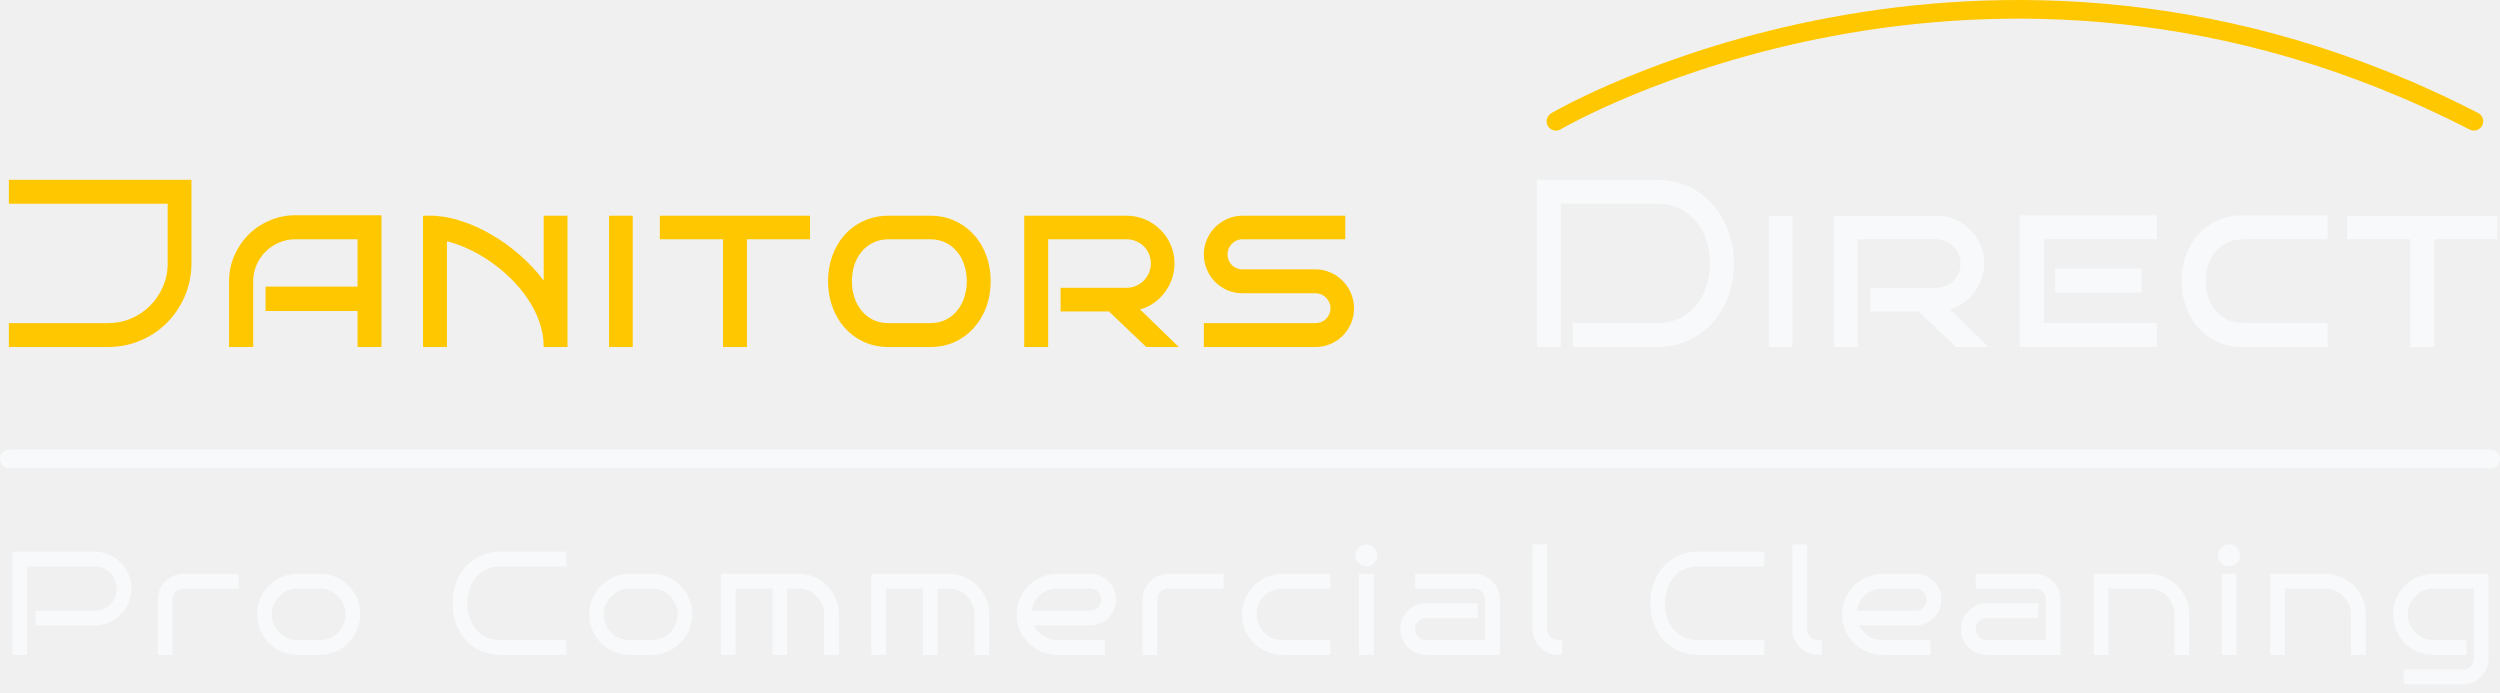
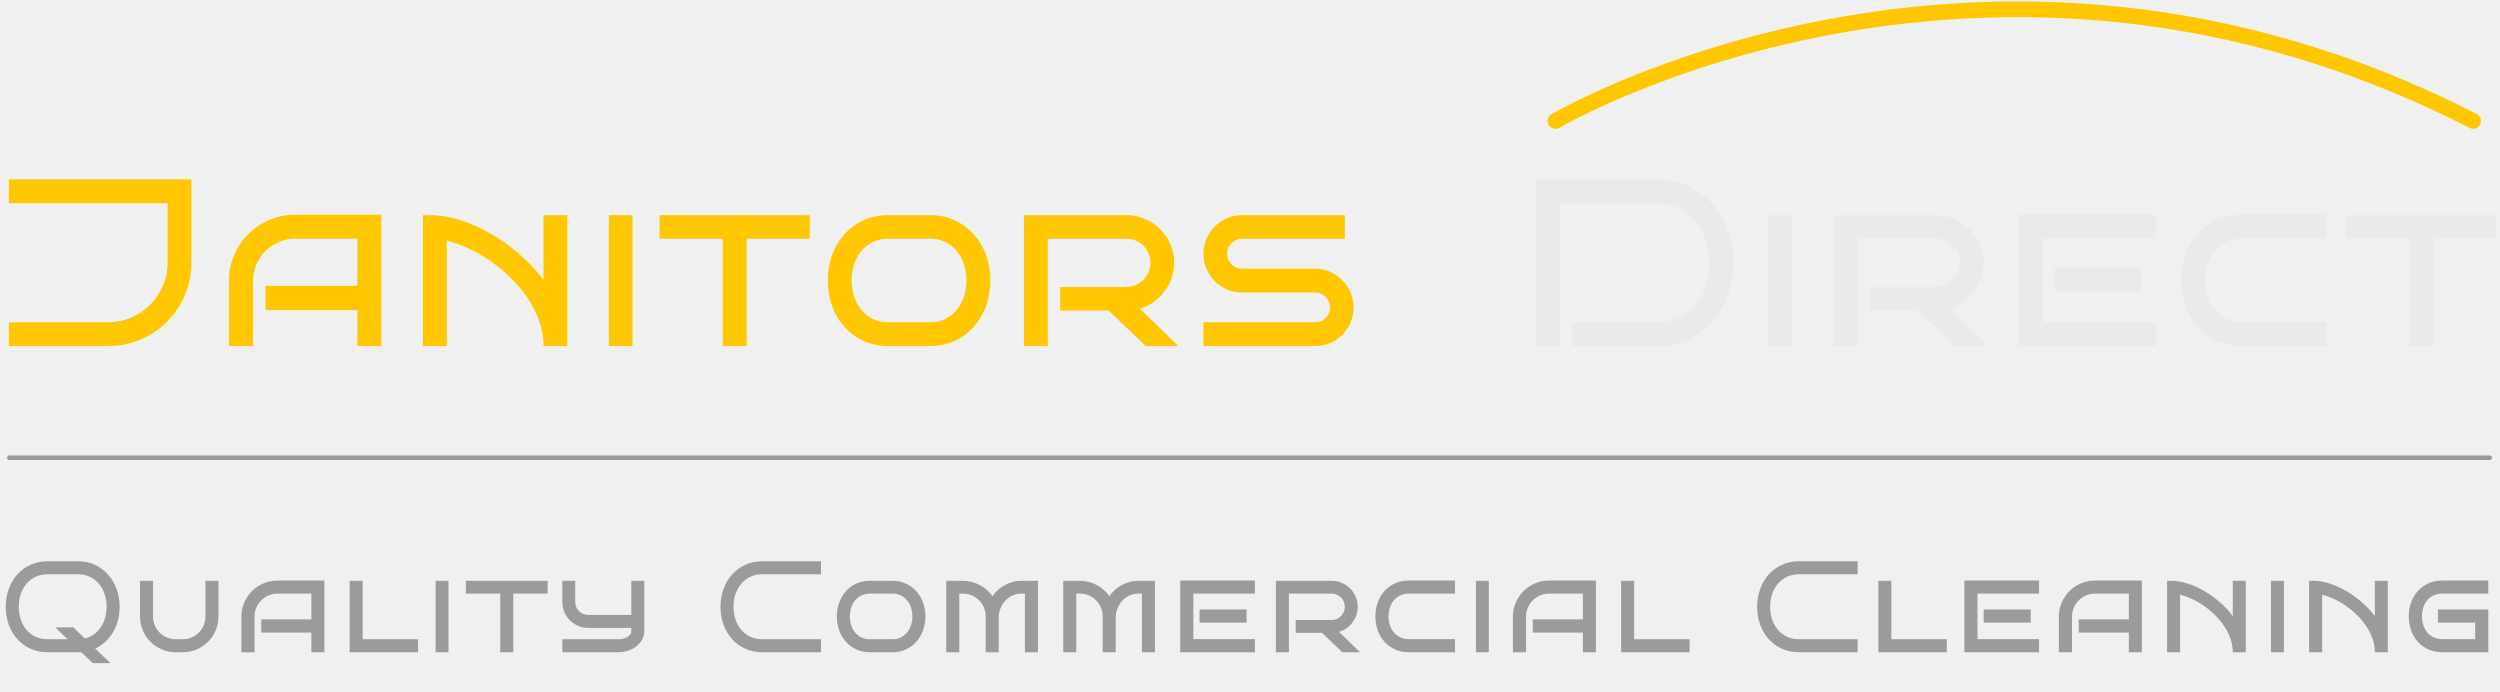
- <svg xmlns="http://www.w3.org/2000/svg" width="1340" height="371" viewBox="0 0 1340 371" fill="none">
-   <path d="M102.625 141.188C102.625 145.354 102.083 149.354 101 153.188C99.958 156.979 98.458 160.542 96.5 163.875C94.583 167.167 92.271 170.188 89.562 172.938C86.854 175.646 83.833 177.979 80.5 179.938C77.208 181.854 73.646 183.354 69.812 184.438C65.979 185.479 62 186 57.875 186H4.75V173.188H57.875C62.292 173.188 66.438 172.354 70.312 170.688C74.188 169.021 77.562 166.75 80.438 163.875C83.354 160.958 85.646 157.562 87.312 153.688C89.021 149.771 89.875 145.604 89.875 141.188V109.188H4.75V96.375H102.625V141.188ZM204.465 186H191.652V166.688H142.34V153.625H191.652V128.25H158.34C155.215 128.25 152.277 128.854 149.527 130.062C146.777 131.229 144.382 132.833 142.34 134.875C140.298 136.917 138.673 139.312 137.465 142.062C136.298 144.771 135.715 147.688 135.715 150.812V186H122.777V150.812C122.777 145.896 123.715 141.292 125.59 137C127.465 132.708 130.007 128.958 133.215 125.75C136.423 122.542 140.194 120.021 144.527 118.188C148.861 116.312 153.465 115.375 158.34 115.375H204.465V186ZM291.43 186C291.43 181.333 290.638 176.812 289.055 172.438C287.513 168.021 285.409 163.875 282.742 160C280.117 156.083 277.055 152.438 273.555 149.062C270.097 145.688 266.451 142.688 262.617 140.062C258.784 137.396 254.867 135.167 250.867 133.375C246.909 131.542 243.138 130.188 239.555 129.312V186H226.742V115.625H233.68V115.75C238.263 116 243.138 117.021 248.305 118.812C253.513 120.562 258.68 122.958 263.805 126C268.972 129 273.93 132.583 278.68 136.75C283.472 140.875 287.722 145.438 291.43 150.438V115.625H304.18V186H291.43ZM339.145 186H326.457V115.625H339.145V186ZM400.36 186H387.547V128.25H353.672V115.625H434.172V128.25H400.36V186ZM531.013 150.688C531.013 155.562 530.242 160.146 528.7 164.438C527.158 168.688 524.95 172.417 522.075 175.625C519.242 178.833 515.825 181.375 511.825 183.25C507.867 185.083 503.45 186 498.575 186H476.325C471.45 186 467.013 185.083 463.013 183.25C459.013 181.375 455.575 178.833 452.7 175.625C449.867 172.417 447.679 168.688 446.138 164.438C444.596 160.146 443.825 155.562 443.825 150.688C443.825 145.854 444.596 141.312 446.138 137.062C447.679 132.812 449.867 129.104 452.7 125.938C455.575 122.729 459.013 120.208 463.013 118.375C467.013 116.542 471.45 115.625 476.325 115.625H498.575C503.45 115.625 507.867 116.542 511.825 118.375C515.825 120.208 519.242 122.729 522.075 125.938C524.95 129.104 527.158 132.812 528.7 137.062C530.242 141.312 531.013 145.854 531.013 150.688ZM518.2 150.688C518.2 147.604 517.742 144.708 516.825 142C515.95 139.25 514.658 136.875 512.95 134.875C511.283 132.833 509.242 131.229 506.825 130.062C504.408 128.854 501.658 128.25 498.575 128.25H476.325C473.242 128.25 470.471 128.854 468.013 130.062C465.596 131.229 463.533 132.833 461.825 134.875C460.158 136.875 458.867 139.25 457.95 142C457.075 144.708 456.638 147.604 456.638 150.688C456.638 153.771 457.075 156.688 457.95 159.438C458.867 162.146 460.158 164.521 461.825 166.562C463.533 168.604 465.596 170.229 468.013 171.438C470.471 172.604 473.242 173.188 476.325 173.188H498.575C501.658 173.188 504.408 172.604 506.825 171.438C509.242 170.229 511.283 168.604 512.95 166.562C514.658 164.521 515.95 162.146 516.825 159.438C517.742 156.688 518.2 153.771 518.2 150.688ZM631.852 186H614.415L594.415 166.938H568.477V154.25H603.915C605.707 154.25 607.394 153.896 608.977 153.188C610.561 152.479 611.936 151.542 613.102 150.375C614.269 149.167 615.186 147.771 615.852 146.188C616.519 144.604 616.852 142.938 616.852 141.188C616.852 139.396 616.519 137.729 615.852 136.188C615.186 134.604 614.269 133.229 613.102 132.062C611.936 130.896 610.561 129.979 608.977 129.312C607.394 128.604 605.707 128.25 603.915 128.25H561.79V186H548.977V115.625H603.915C607.457 115.625 610.79 116.312 613.915 117.688C617.04 119.021 619.748 120.854 622.04 123.188C624.373 125.479 626.207 128.188 627.54 131.312C628.873 134.396 629.54 137.688 629.54 141.188C629.54 144.062 629.082 146.833 628.165 149.5C627.248 152.125 625.957 154.542 624.29 156.75C622.665 158.917 620.727 160.792 618.477 162.375C616.227 163.958 613.769 165.125 611.102 165.875L631.852 186ZM725.755 165.25C725.755 168.125 725.213 170.833 724.13 173.375C723.047 175.875 721.568 178.062 719.693 179.938C717.859 181.812 715.672 183.292 713.13 184.375C710.63 185.458 707.943 186 705.068 186H645.255V173.188H705.068C706.193 173.188 707.234 173 708.193 172.625C709.193 172.208 710.047 171.646 710.755 170.938C711.505 170.188 712.088 169.333 712.505 168.375C712.922 167.417 713.13 166.375 713.13 165.25C713.13 164.125 712.922 163.083 712.505 162.125C712.088 161.125 711.505 160.271 710.755 159.562C710.047 158.812 709.193 158.229 708.193 157.812C707.234 157.396 706.193 157.188 705.068 157.188H665.88C663.047 157.188 660.38 156.646 657.88 155.562C655.38 154.479 653.193 153 651.318 151.125C649.443 149.208 647.963 146.979 646.88 144.438C645.797 141.896 645.255 139.188 645.255 136.312C645.255 133.521 645.797 130.875 646.88 128.375C647.963 125.833 649.443 123.625 651.318 121.75C653.193 119.875 655.38 118.396 657.88 117.312C660.38 116.188 663.047 115.625 665.88 115.625H721.068V128.25H665.88C664.797 128.25 663.755 128.479 662.755 128.938C661.797 129.354 660.963 129.938 660.255 130.688C659.547 131.396 658.984 132.25 658.568 133.25C658.151 134.208 657.943 135.229 657.943 136.312C657.943 137.438 658.151 138.5 658.568 139.5C658.984 140.458 659.547 141.312 660.255 142.062C660.963 142.771 661.797 143.333 662.755 143.75C663.755 144.167 664.797 144.375 665.88 144.375H705.068C707.943 144.375 710.63 144.938 713.13 146.062C715.672 147.146 717.859 148.646 719.693 150.562C721.568 152.438 723.047 154.646 724.13 157.188C725.213 159.729 725.755 162.417 725.755 165.25Z" fill="#FFC700" />
-   <path d="M929.375 141.188C929.375 147.396 928.375 153.229 926.375 158.688C924.417 164.146 921.625 168.896 918 172.938C914.375 176.979 910.021 180.167 904.938 182.5C899.896 184.833 894.292 186 888.125 186H842.938V173.188H888.125C892.542 173.188 896.5 172.354 900 170.688C903.542 169.021 906.521 166.75 908.938 163.875C911.396 160.958 913.271 157.562 914.562 153.688C915.896 149.771 916.562 145.604 916.562 141.188C916.562 136.771 915.896 132.625 914.562 128.75C913.271 124.875 911.396 121.5 908.938 118.625C906.521 115.708 903.542 113.417 900 111.75C896.5 110.042 892.542 109.188 888.125 109.188H836.562V186H823.75V96.375H888.125C894.292 96.375 899.896 97.562 904.938 99.938C910.021 102.271 914.375 105.479 918 109.562C921.625 113.604 924.417 118.354 926.375 123.812C928.375 129.229 929.375 135.021 929.375 141.188ZM960.715 186H948.027V115.625H960.715V186ZM1065.87 186H1048.43L1028.43 166.938H1002.49V154.25H1037.93C1039.72 154.25 1041.41 153.896 1042.99 153.188C1044.58 152.479 1045.95 151.542 1047.12 150.375C1048.28 149.167 1049.2 147.771 1049.87 146.188C1050.53 144.604 1050.87 142.938 1050.87 141.188C1050.87 139.396 1050.53 137.729 1049.87 136.188C1049.2 134.604 1048.28 133.229 1047.12 132.062C1045.95 130.896 1044.58 129.979 1042.99 129.312C1041.41 128.604 1039.72 128.25 1037.93 128.25H995.805V186H982.992V115.625H1037.93C1041.47 115.625 1044.8 116.312 1047.93 117.688C1051.05 119.021 1053.76 120.854 1056.05 123.188C1058.39 125.479 1060.22 128.188 1061.55 131.312C1062.89 134.396 1063.55 137.688 1063.55 141.188C1063.55 144.062 1063.1 146.833 1062.18 149.5C1061.26 152.125 1059.97 154.542 1058.3 156.75C1056.68 158.917 1054.74 160.792 1052.49 162.375C1050.24 163.958 1047.78 165.125 1045.12 165.875L1065.87 186ZM1156.08 186H1082.58V115.375H1156.08V128.25H1095.52V173.062H1156.08V186ZM1147.89 156.812H1101.58V143.875H1147.89V156.812ZM1247.67 186H1202.23C1197.28 186 1192.78 185.083 1188.73 183.25C1184.69 181.417 1181.23 178.917 1178.36 175.75C1175.48 172.542 1173.26 168.792 1171.67 164.5C1170.13 160.167 1169.36 155.521 1169.36 150.562C1169.36 145.646 1170.13 141.062 1171.67 136.812C1173.26 132.521 1175.48 128.792 1178.36 125.625C1181.23 122.458 1184.69 119.958 1188.73 118.125C1192.78 116.292 1197.28 115.375 1202.23 115.375H1247.67V128.25H1202.23C1199.15 128.25 1196.36 128.833 1193.86 130C1191.4 131.167 1189.32 132.75 1187.61 134.75C1185.9 136.75 1184.59 139.104 1183.67 141.812C1182.76 144.521 1182.3 147.438 1182.3 150.562C1182.3 153.729 1182.76 156.688 1183.67 159.438C1184.59 162.146 1185.9 164.521 1187.61 166.562C1189.32 168.562 1191.4 170.146 1193.86 171.312C1196.36 172.479 1199.15 173.062 1202.23 173.062H1247.67V186ZM1304.7 186H1291.89V128.25H1258.01V115.625H1338.51V128.25H1304.7V186Z" fill="#F7F9FA" />
-   <line x1="1335" y1="246" x2="5" y2="246" stroke="#F7F9FA" stroke-width="10" stroke-linecap="round" />
-   <path d="M70.475 315.435C70.475 318.16 69.948 320.732 68.894 323.149C67.865 325.541 66.451 327.637 64.65 329.437C62.876 331.211 60.793 332.613 58.401 333.642C56.01 334.67 53.451 335.185 50.725 335.185H18.979V327.393H50.725C52.371 327.393 53.914 327.084 55.354 326.467C56.794 325.824 58.041 324.962 59.096 323.882C60.176 322.802 61.024 321.542 61.642 320.102C62.259 318.636 62.567 317.08 62.567 315.435C62.567 313.789 62.259 312.246 61.642 310.806C61.024 309.366 60.176 308.118 59.096 307.064C58.041 305.984 56.794 305.135 55.354 304.518C53.914 303.901 52.371 303.592 50.725 303.592H14.543V351H6.635V295.685H50.725C53.451 295.685 56.01 296.212 58.401 297.266C60.793 298.295 62.876 299.709 64.65 301.509C66.451 303.284 67.865 305.367 68.894 307.758C69.948 310.15 70.475 312.709 70.475 315.435ZM127.992 315.435H98.367C97.544 315.435 96.773 315.602 96.053 315.936C95.333 316.245 94.703 316.669 94.163 317.209C93.623 317.749 93.198 318.379 92.89 319.099C92.581 319.819 92.427 320.578 92.427 321.375V351H84.519V321.375C84.519 319.446 84.879 317.646 85.599 315.975C86.319 314.303 87.309 312.85 88.57 311.616C89.83 310.356 91.295 309.366 92.967 308.646C94.638 307.925 96.439 307.565 98.367 307.565H127.992V315.435ZM193.07 329.283C193.07 332.266 192.504 335.069 191.373 337.692C190.241 340.315 188.698 342.617 186.744 344.597C184.815 346.551 182.539 348.107 179.916 349.264C177.293 350.396 174.49 350.974 171.507 351H159.356C156.373 350.974 153.57 350.396 150.947 349.264C148.324 348.107 146.035 346.551 144.081 344.597C142.152 342.617 140.622 340.315 139.491 337.692C138.359 335.069 137.793 332.266 137.793 329.283C137.793 326.3 138.359 323.497 139.491 320.874C140.622 318.225 142.152 315.923 144.081 313.969C146.035 311.989 148.324 310.433 150.947 309.301C153.57 308.144 156.373 307.565 159.356 307.565H171.507C173.487 307.565 175.403 307.823 177.255 308.337C179.106 308.851 180.829 309.584 182.424 310.536C184.018 311.487 185.471 312.632 186.783 313.969C188.094 315.28 189.213 316.746 190.138 318.366C191.064 319.961 191.784 321.684 192.299 323.535C192.813 325.387 193.07 327.303 193.07 329.283ZM185.201 329.283C185.201 327.38 184.841 325.592 184.121 323.921C183.401 322.249 182.424 320.796 181.189 319.562C179.955 318.302 178.502 317.312 176.83 316.592C175.185 315.846 173.41 315.46 171.507 315.435H159.356C157.453 315.46 155.666 315.846 153.994 316.592C152.349 317.312 150.909 318.302 149.674 319.562C148.44 320.796 147.463 322.249 146.742 323.921C146.048 325.592 145.701 327.38 145.701 329.283C145.701 331.186 146.048 332.973 146.742 334.645C147.463 336.316 148.44 337.782 149.674 339.042C150.909 340.276 152.349 341.266 153.994 342.012C155.666 342.732 157.453 343.092 159.356 343.092H171.507C173.41 343.092 175.185 342.732 176.83 342.012C178.502 341.266 179.955 340.276 181.189 339.042C182.424 337.782 183.401 336.316 184.121 334.645C184.841 332.973 185.201 331.186 185.201 329.283ZM303.63 351H268.026C264.194 351 260.71 350.28 257.572 348.84C254.435 347.4 251.748 345.432 249.51 342.938C247.299 340.444 245.589 337.512 244.38 334.143C243.171 330.774 242.567 327.174 242.567 323.342C242.567 319.536 243.171 315.962 244.38 312.619C245.589 309.25 247.299 306.318 249.51 303.824C251.748 301.304 254.435 299.323 257.572 297.883C260.71 296.417 264.194 295.685 268.026 295.685H303.63V303.592H268.026C265.3 303.592 262.844 304.119 260.658 305.174C258.498 306.202 256.659 307.617 255.142 309.417C253.651 311.191 252.493 313.274 251.671 315.666C250.873 318.058 250.475 320.616 250.475 323.342C250.475 326.068 250.873 328.64 251.671 331.057C252.493 333.449 253.651 335.545 255.142 337.345C256.659 339.119 258.498 340.521 260.658 341.549C262.844 342.578 265.3 343.092 268.026 343.092H303.63V351ZM371.061 329.283C371.061 332.266 370.495 335.069 369.364 337.692C368.232 340.315 366.689 342.617 364.735 344.597C362.806 346.551 360.53 348.107 357.907 349.264C355.284 350.396 352.481 350.974 349.498 351H337.347C334.364 350.974 331.561 350.396 328.938 349.264C326.315 348.107 324.026 346.551 322.072 344.597C320.143 342.617 318.613 340.315 317.481 337.692C316.35 335.069 315.784 332.266 315.784 329.283C315.784 326.3 316.35 323.497 317.481 320.874C318.613 318.225 320.143 315.923 322.072 313.969C324.026 311.989 326.315 310.433 328.938 309.301C331.561 308.144 334.364 307.565 337.347 307.565H349.498C351.478 307.565 353.394 307.823 355.245 308.337C357.097 308.851 358.82 309.584 360.414 310.536C362.009 311.487 363.462 312.632 364.773 313.969C366.085 315.28 367.203 316.746 368.129 318.366C369.055 319.961 369.775 321.684 370.289 323.535C370.804 325.387 371.061 327.303 371.061 329.283ZM363.192 329.283C363.192 327.38 362.832 325.592 362.112 323.921C361.392 322.249 360.414 320.796 359.18 319.562C357.946 318.302 356.493 317.312 354.821 316.592C353.175 315.846 351.401 315.46 349.498 315.435H337.347C335.444 315.46 333.657 315.846 331.985 316.592C330.339 317.312 328.899 318.302 327.665 319.562C326.43 320.796 325.453 322.249 324.733 323.921C324.039 325.592 323.692 327.38 323.692 329.283C323.692 331.186 324.039 332.973 324.733 334.645C325.453 336.316 326.43 337.782 327.665 339.042C328.899 340.276 330.339 341.266 331.985 342.012C333.657 342.732 335.444 343.092 337.347 343.092H349.498C351.401 343.092 353.175 342.732 354.821 342.012C356.493 341.266 357.946 340.276 359.18 339.042C360.414 337.782 361.392 336.316 362.112 334.645C362.832 332.973 363.192 331.186 363.192 329.283ZM394.324 351H386.416V307.565H428.077C431.06 307.565 433.863 308.144 436.486 309.301C439.109 310.433 441.385 311.989 443.313 313.969C445.268 315.923 446.811 318.225 447.942 320.874C449.074 323.497 449.64 326.3 449.64 329.283V351H441.732V329.283C441.732 327.38 441.372 325.592 440.652 323.921C439.932 322.249 438.955 320.796 437.72 319.562C436.486 318.302 435.033 317.312 433.361 316.592C431.715 315.846 429.954 315.46 428.077 315.435H421.982V351H414.074V315.435H394.324V351ZM474.947 351H467.04V307.565H508.7C511.683 307.565 514.486 308.144 517.109 309.301C519.732 310.433 522.008 311.989 523.937 313.969C525.891 315.923 527.434 318.225 528.566 320.874C529.697 323.497 530.263 326.3 530.263 329.283V351H522.355V329.283C522.355 327.38 521.995 325.592 521.275 323.921C520.555 322.249 519.578 320.796 518.343 319.562C517.109 318.302 515.656 317.312 513.984 316.592C512.339 315.846 510.577 315.46 508.7 315.435H502.605V351H494.697V315.435H474.947V351ZM598.234 321.375C598.234 323.304 597.874 325.104 597.154 326.775C596.434 328.447 595.443 329.913 594.183 331.173C592.949 332.407 591.483 333.384 589.786 334.104C588.114 334.825 586.327 335.185 584.424 335.185H554.143C554.709 336.342 555.416 337.409 556.265 338.386C557.114 339.363 558.065 340.199 559.119 340.894C560.174 341.588 561.318 342.128 562.552 342.514C563.813 342.899 565.124 343.092 566.487 343.092H592.332V351H566.487C563.504 350.974 560.701 350.396 558.078 349.264C555.455 348.107 553.166 346.551 551.212 344.597C549.283 342.617 547.753 340.315 546.621 337.692C545.49 335.069 544.924 332.266 544.924 329.283C544.924 326.3 545.49 323.497 546.621 320.874C547.753 318.25 549.283 315.962 551.212 314.007C553.166 312.027 555.455 310.471 558.078 309.34C560.701 308.183 563.504 307.591 566.487 307.565H584.424C586.327 307.565 588.114 307.925 589.786 308.646C591.483 309.366 592.949 310.356 594.183 311.616C595.443 312.85 596.434 314.303 597.154 315.975C597.874 317.646 598.234 319.446 598.234 321.375ZM584.424 327.315C585.221 327.315 585.98 327.161 586.7 326.853C587.42 326.544 588.05 326.12 588.59 325.58C589.13 325.04 589.554 324.41 589.863 323.689C590.172 322.969 590.326 322.198 590.326 321.375C590.326 320.578 590.172 319.819 589.863 319.099C589.554 318.379 589.13 317.749 588.59 317.209C588.05 316.669 587.42 316.245 586.7 315.936C585.98 315.602 585.221 315.435 584.424 315.435H566.487C564.738 315.435 563.093 315.743 561.55 316.36C560.032 316.978 558.669 317.826 557.461 318.906C556.278 319.961 555.288 321.221 554.49 322.687C553.719 324.127 553.218 325.67 552.986 327.315H584.424ZM655.867 315.435H626.242C625.419 315.435 624.647 315.602 623.927 315.936C623.207 316.245 622.577 316.669 622.037 317.209C621.497 317.749 621.073 318.379 620.764 319.099C620.456 319.819 620.301 320.578 620.301 321.375V351H612.393V321.375C612.393 319.446 612.754 317.646 613.474 315.975C614.194 314.303 615.184 312.85 616.444 311.616C617.704 310.356 619.17 309.366 620.841 308.646C622.513 307.925 624.313 307.565 626.242 307.565H655.867V315.435ZM713.075 351H687.231C684.248 350.974 681.444 350.396 678.821 349.264C676.198 348.107 673.91 346.551 671.955 344.597C670.026 342.617 668.496 340.315 667.365 337.692C666.233 335.069 665.668 332.266 665.668 329.283C665.668 326.3 666.233 323.497 667.365 320.874C668.496 318.225 670.026 315.923 671.955 313.969C673.91 311.989 676.198 310.433 678.821 309.301C681.444 308.144 684.248 307.565 687.231 307.565H713.075V315.435H687.231C685.328 315.46 683.54 315.846 681.869 316.592C680.223 317.312 678.783 318.302 677.548 319.562C676.314 320.796 675.337 322.249 674.617 323.921C673.922 325.592 673.575 327.38 673.575 329.283C673.575 331.186 673.922 332.973 674.617 334.645C675.337 336.316 676.314 337.782 677.548 339.042C678.783 340.276 680.223 341.266 681.869 342.012C683.54 342.732 685.328 343.092 687.231 343.092H713.075V351ZM738.306 297.69C738.306 298.513 738.152 299.285 737.843 300.005C737.534 300.699 737.11 301.316 736.57 301.856C736.03 302.396 735.4 302.821 734.68 303.129C733.96 303.438 733.201 303.592 732.404 303.592C731.581 303.592 730.81 303.438 730.09 303.129C729.37 302.821 728.74 302.396 728.199 301.856C727.659 301.316 727.235 300.699 726.927 300.005C726.618 299.285 726.464 298.513 726.464 297.69C726.464 296.893 726.618 296.135 726.927 295.415C727.235 294.694 727.659 294.064 728.199 293.524C728.74 292.984 729.37 292.56 730.09 292.251C730.81 291.917 731.581 291.75 732.404 291.75C733.201 291.75 733.96 291.917 734.68 292.251C735.4 292.56 736.03 292.984 736.57 293.524C737.11 294.064 737.534 294.694 737.843 295.415C738.152 296.135 738.306 296.893 738.306 297.69ZM736.339 351H728.431V307.565H736.339V351ZM803.924 351H764.424C762.495 351 760.695 350.64 759.023 349.92C757.352 349.2 755.886 348.223 754.626 346.988C753.366 345.728 752.376 344.262 751.656 342.591C750.936 340.894 750.576 339.093 750.576 337.19C750.576 335.262 750.936 333.462 751.656 331.79C752.376 330.118 753.366 328.653 754.626 327.393C755.886 326.132 757.352 325.142 759.023 324.422C760.695 323.702 762.495 323.342 764.424 323.342H792.043V331.25H764.424C763.601 331.25 762.829 331.417 762.109 331.751C761.389 332.06 760.759 332.484 760.219 333.024C759.679 333.564 759.255 334.194 758.946 334.915C758.638 335.635 758.483 336.393 758.483 337.19C758.483 338.013 758.638 338.785 758.946 339.505C759.255 340.199 759.679 340.816 760.219 341.356C760.759 341.896 761.389 342.321 762.109 342.629C762.829 342.938 763.601 343.092 764.424 343.092H796.016V321.375C796.016 320.578 795.849 319.819 795.515 319.099C795.206 318.379 794.782 317.749 794.242 317.209C793.702 316.669 793.072 316.245 792.352 315.936C791.631 315.602 790.873 315.435 790.076 315.435H758.483V307.565H790.076C792.004 307.565 793.804 307.925 795.476 308.646C797.148 309.366 798.613 310.356 799.873 311.616C801.134 312.85 802.124 314.303 802.844 315.975C803.564 317.646 803.924 319.446 803.924 321.375V351ZM837.216 351H835.249C833.32 351 831.52 350.64 829.849 349.92C828.177 349.2 826.711 348.223 825.451 346.988C824.191 345.728 823.201 344.262 822.481 342.591C821.761 340.894 821.401 339.093 821.401 337.19V291.75H829.309V337.19C829.309 338.013 829.463 338.785 829.772 339.505C830.08 340.199 830.504 340.816 831.044 341.356C831.585 341.896 832.215 342.321 832.935 342.629C833.655 342.938 834.426 343.092 835.249 343.092H837.216V351ZM945.616 351H910.012C906.18 351 902.696 350.28 899.558 348.84C896.421 347.4 893.734 345.432 891.496 342.938C889.285 340.444 887.575 337.512 886.366 334.143C885.157 330.774 884.553 327.174 884.553 323.342C884.553 319.536 885.157 315.962 886.366 312.619C887.575 309.25 889.285 306.318 891.496 303.824C893.734 301.304 896.421 299.323 899.558 297.883C902.696 296.417 906.18 295.685 910.012 295.685H945.616V303.592H910.012C907.286 303.592 904.83 304.119 902.644 305.174C900.484 306.202 898.646 307.617 897.128 309.417C895.637 311.191 894.48 313.274 893.657 315.666C892.859 318.058 892.461 320.616 892.461 323.342C892.461 326.068 892.859 328.64 893.657 331.057C894.48 333.449 895.637 335.545 897.128 337.345C898.646 339.119 900.484 340.521 902.644 341.549C904.83 342.578 907.286 343.092 910.012 343.092H945.616V351ZM976.479 351H974.511C972.583 351 970.782 350.64 969.111 349.92C967.439 349.2 965.974 348.223 964.713 346.988C963.453 345.728 962.463 344.262 961.743 342.591C961.023 340.894 960.663 339.093 960.663 337.19V291.75H968.571V337.19C968.571 338.013 968.725 338.785 969.034 339.505C969.342 340.199 969.767 340.816 970.307 341.356C970.847 341.896 971.477 342.321 972.197 342.629C972.917 342.938 973.688 343.092 974.511 343.092H976.479V351ZM1040.63 321.375C1040.63 323.304 1040.27 325.104 1039.55 326.775C1038.83 328.447 1037.84 329.913 1036.58 331.173C1035.35 332.407 1033.88 333.384 1032.18 334.104C1030.51 334.825 1028.72 335.185 1026.82 335.185H996.54C997.106 336.342 997.813 337.409 998.662 338.386C999.51 339.363 1000.46 340.199 1001.52 340.894C1002.57 341.588 1003.72 342.128 1004.95 342.514C1006.21 342.899 1007.52 343.092 1008.88 343.092H1034.73V351H1008.88C1005.9 350.974 1003.1 350.396 1000.47 349.264C997.852 348.107 995.563 346.551 993.609 344.597C991.68 342.617 990.15 340.315 989.018 337.692C987.887 335.069 987.321 332.266 987.321 329.283C987.321 326.3 987.887 323.497 989.018 320.874C990.15 318.25 991.68 315.962 993.609 314.007C995.563 312.027 997.852 310.471 1000.47 309.34C1003.1 308.183 1005.9 307.591 1008.88 307.565H1026.82C1028.72 307.565 1030.51 307.925 1032.18 308.646C1033.88 309.366 1035.35 310.356 1036.58 311.616C1037.84 312.85 1038.83 314.303 1039.55 315.975C1040.27 317.646 1040.63 319.446 1040.63 321.375ZM1026.82 327.315C1027.62 327.315 1028.38 327.161 1029.1 326.853C1029.82 326.544 1030.45 326.12 1030.99 325.58C1031.53 325.04 1031.95 324.41 1032.26 323.689C1032.57 322.969 1032.72 322.198 1032.72 321.375C1032.72 320.578 1032.57 319.819 1032.26 319.099C1031.95 318.379 1031.53 317.749 1030.99 317.209C1030.45 316.669 1029.82 316.245 1029.1 315.936C1028.38 315.602 1027.62 315.435 1026.82 315.435H1008.88C1007.14 315.435 1005.49 315.743 1003.95 316.36C1002.43 316.978 1001.07 317.826 999.858 318.906C998.675 319.961 997.685 321.221 996.887 322.687C996.116 324.127 995.615 325.67 995.383 327.315H1026.82ZM1104.44 351H1064.94C1063.01 351 1061.21 350.64 1059.54 349.92C1057.86 349.2 1056.4 348.223 1055.14 346.988C1053.88 345.728 1052.89 344.262 1052.17 342.591C1051.45 340.894 1051.09 339.093 1051.09 337.19C1051.09 335.262 1051.45 333.462 1052.17 331.79C1052.89 330.118 1053.88 328.653 1055.14 327.393C1056.4 326.132 1057.86 325.142 1059.54 324.422C1061.21 323.702 1063.01 323.342 1064.94 323.342H1092.55V331.25H1064.94C1064.11 331.25 1063.34 331.417 1062.62 331.751C1061.9 332.06 1061.27 332.484 1060.73 333.024C1060.19 333.564 1059.77 334.194 1059.46 334.915C1059.15 335.635 1058.99 336.393 1058.99 337.19C1058.99 338.013 1059.15 338.785 1059.46 339.505C1059.77 340.199 1060.19 340.816 1060.73 341.356C1061.27 341.896 1061.9 342.321 1062.62 342.629C1063.34 342.938 1064.11 343.092 1064.94 343.092H1096.53V321.375C1096.53 320.578 1096.36 319.819 1096.03 319.099C1095.72 318.379 1095.29 317.749 1094.75 317.209C1094.21 316.669 1093.58 316.245 1092.86 315.936C1092.14 315.602 1091.38 315.435 1090.59 315.435H1058.99V307.565H1090.59C1092.52 307.565 1094.32 307.925 1095.99 308.646C1097.66 309.366 1099.13 310.356 1100.39 311.616C1101.65 312.85 1102.64 314.303 1103.36 315.975C1104.08 317.646 1104.44 319.446 1104.44 321.375V351ZM1130.13 351H1122.22V307.565H1151.85C1154.83 307.565 1157.63 308.144 1160.26 309.301C1162.88 310.433 1165.17 311.989 1167.12 313.969C1169.08 315.923 1170.62 318.225 1171.75 320.874C1172.88 323.497 1173.45 326.3 1173.45 329.283V351H1165.54V329.283C1165.54 327.38 1165.18 325.592 1164.46 323.921C1163.74 322.249 1162.76 320.796 1161.53 319.562C1160.29 318.302 1158.84 317.312 1157.17 316.592C1155.52 315.846 1153.75 315.46 1151.85 315.435H1130.13V351ZM1200.68 297.69C1200.68 298.513 1200.53 299.285 1200.22 300.005C1199.91 300.699 1199.49 301.316 1198.95 301.856C1198.41 302.396 1197.78 302.821 1197.06 303.129C1196.34 303.438 1195.58 303.592 1194.78 303.592C1193.96 303.592 1193.19 303.438 1192.47 303.129C1191.75 302.821 1191.12 302.396 1190.58 301.856C1190.04 301.316 1189.61 300.699 1189.3 300.005C1189 299.285 1188.84 298.513 1188.84 297.69C1188.84 296.893 1189 296.135 1189.3 295.415C1189.61 294.694 1190.04 294.064 1190.58 293.524C1191.12 292.984 1191.75 292.56 1192.47 292.251C1193.19 291.917 1193.96 291.75 1194.78 291.75C1195.58 291.75 1196.34 291.917 1197.06 292.251C1197.78 292.56 1198.41 292.984 1198.95 293.524C1199.49 294.064 1199.91 294.694 1200.22 295.415C1200.53 296.135 1200.68 296.893 1200.68 297.69ZM1198.72 351H1190.81V307.565H1198.72V351ZM1224.72 351H1216.81V307.565H1246.44C1249.42 307.565 1252.22 308.144 1254.85 309.301C1257.47 310.433 1259.76 311.989 1261.71 313.969C1263.67 315.923 1265.21 318.225 1266.34 320.874C1267.47 323.497 1268.04 326.3 1268.04 329.283V351H1260.13V329.283C1260.13 327.38 1259.77 325.592 1259.05 323.921C1258.33 322.249 1257.35 320.796 1256.12 319.562C1254.88 318.302 1253.43 317.312 1251.76 316.592C1250.11 315.846 1248.34 315.46 1246.44 315.435H1224.72V351ZM1333.85 352.967C1333.85 354.896 1333.48 356.696 1332.73 358.368C1332.01 360.039 1331.02 361.505 1329.76 362.765C1328.53 364.025 1327.06 365.015 1325.36 365.735C1323.69 366.455 1321.9 366.815 1320 366.815H1288.41V358.908H1320C1320.8 358.908 1321.56 358.753 1322.28 358.445C1323 358.136 1323.63 357.712 1324.17 357.172C1324.71 356.632 1325.13 356.002 1325.44 355.282C1325.77 354.562 1325.94 353.79 1325.94 352.967V315.435H1304.22C1302.32 315.46 1300.53 315.846 1298.86 316.592C1297.22 317.312 1295.78 318.302 1294.54 319.562C1293.31 320.796 1292.33 322.249 1291.61 323.921C1290.92 325.592 1290.57 327.38 1290.57 329.283C1290.57 331.186 1290.92 332.973 1291.61 334.645C1292.33 336.29 1293.31 337.743 1294.54 339.003C1295.78 340.238 1297.22 341.228 1298.86 341.974C1300.53 342.694 1302.32 343.067 1304.22 343.092H1322.01V351H1304.22C1301.24 350.974 1298.44 350.396 1295.81 349.264C1293.19 348.107 1290.9 346.551 1288.95 344.597C1287.02 342.617 1285.49 340.315 1284.36 337.692C1283.23 335.069 1282.66 332.266 1282.66 329.283C1282.66 326.3 1283.23 323.497 1284.36 320.874C1285.49 318.25 1287.02 315.962 1288.95 314.007C1290.9 312.027 1293.19 310.471 1295.81 309.34C1298.44 308.183 1301.24 307.591 1304.22 307.565H1333.85V352.967Z" fill="#F7F9FA" />
-   <path d="M834 65C834 65 1063.5 -70 1326 65" stroke="#FFC700" stroke-width="10" stroke-linecap="round" />
+ <svg xmlns="http://www.w3.org/2000/svg" width="1117" height="309" viewBox="0 0 1117 309" fill="none">
+   <mask id="mask0_1213_32" style="mask-type:luminance" maskUnits="userSpaceOnUse" x="0" y="0" width="1117" height="309">
+     <path d="M1116.62 0H0V308.438H1116.62V0Z" fill="white" />
+   </mask>
+   <g mask="url(#mask0_1213_32)">
+     <path d="M85.517 117.379C85.517 120.843 85.066 124.168 84.163 127.356C83.295 130.507 82.045 133.469 80.413 136.24C78.816 138.977 76.889 141.489 74.632 143.775C72.376 146.026 69.858 147.966 67.081 149.595C64.338 151.187 61.369 152.435 58.175 153.336C54.98 154.201 51.664 154.634 48.227 154.634H3.958V143.983H48.227C51.907 143.983 55.362 143.289 58.591 141.904C61.82 140.519 64.633 138.631 67.028 136.24C69.459 133.815 71.368 130.992 72.757 127.771C74.181 124.515 74.893 121.05 74.893 117.379V90.775H3.958V80.123H85.517V117.379ZM170.381 154.634H159.703V138.579H118.612V127.719H159.703V106.623H131.945C129.34 106.623 126.892 107.125 124.601 108.129C122.309 109.099 120.313 110.433 118.612 112.131C116.91 113.828 115.556 115.819 114.549 118.106C113.577 120.358 113.091 122.783 113.091 125.38V154.634H102.31V125.38C102.31 121.293 103.091 117.466 104.654 113.897C106.216 110.329 108.335 107.211 111.008 104.544C113.681 101.877 116.824 99.781 120.434 98.257C124.046 96.698 127.882 95.919 131.945 95.919H170.381V154.634ZM242.848 154.634C242.848 150.754 242.189 146.996 240.869 143.359C239.585 139.687 237.831 136.24 235.609 133.019C233.421 129.762 230.87 126.732 227.952 123.925C225.071 121.12 222.033 118.626 218.838 116.443C215.644 114.226 212.381 112.373 209.048 110.884C205.749 109.36 202.606 108.234 199.621 107.506V154.634H188.943V96.127H194.726V96.231C198.544 96.439 202.606 97.287 206.913 98.776C211.252 100.231 215.559 102.223 219.829 104.752C224.134 107.246 228.266 110.225 232.225 113.689C236.217 117.119 239.759 120.912 242.848 125.069V96.127H253.473V154.634H242.848ZM282.609 154.634H272.036V96.127H282.609V154.634ZM333.619 154.634H322.943V106.623H294.715V96.127H361.796V106.623H333.619V154.634ZM442.493 125.277C442.493 129.329 441.85 133.14 440.566 136.708C439.281 140.242 437.441 143.342 435.045 146.009C432.684 148.676 429.838 150.789 426.504 152.348C423.205 153.872 419.525 154.634 415.463 154.634H396.922C392.858 154.634 389.162 153.872 385.828 152.348C382.495 150.789 379.631 148.676 377.235 146.009C374.874 143.342 373.051 140.242 371.766 136.708C370.482 133.14 369.84 129.329 369.84 125.277C369.84 121.258 370.482 117.482 371.766 113.949C373.051 110.416 374.874 107.333 377.235 104.701C379.631 102.033 382.495 99.937 385.828 98.413C389.162 96.889 392.858 96.127 396.922 96.127H415.463C419.525 96.127 423.205 96.889 426.504 98.413C429.838 99.937 432.684 102.033 435.045 104.701C437.441 107.333 439.281 110.416 440.566 113.949C441.85 117.482 442.493 121.258 442.493 125.277ZM431.817 125.277C431.817 122.713 431.433 120.305 430.671 118.054C429.941 115.768 428.864 113.793 427.441 112.131C426.052 110.433 424.351 109.099 422.337 108.129C420.324 107.125 418.032 106.623 415.463 106.623H396.922C394.353 106.623 392.043 107.125 389.995 108.129C387.981 109.099 386.262 110.433 384.839 112.131C383.45 113.793 382.373 115.768 381.61 118.054C380.88 120.305 380.516 122.713 380.516 125.277C380.516 127.84 380.88 130.265 381.61 132.551C382.373 134.803 383.45 136.777 384.839 138.474C386.262 140.172 387.981 141.523 389.995 142.528C392.043 143.497 394.353 143.983 396.922 143.983H415.463C418.032 143.983 420.324 143.497 422.337 142.528C424.351 141.523 426.052 140.172 427.441 138.474C428.864 136.777 429.941 134.803 430.671 132.551C431.433 130.265 431.817 127.84 431.817 125.277ZM526.522 154.634H511.992L495.326 138.787H473.711V128.238H503.242C504.735 128.238 506.142 127.944 507.46 127.356C508.78 126.766 509.926 125.987 510.897 125.017C511.87 124.013 512.635 122.852 513.188 121.536C513.746 120.219 514.022 118.834 514.022 117.379C514.022 115.889 513.746 114.503 513.188 113.222C512.635 111.905 511.87 110.762 510.897 109.792C509.926 108.823 508.78 108.06 507.46 107.506C506.142 106.917 504.735 106.623 503.242 106.623H468.139V154.634H457.463V96.127H503.242C506.195 96.127 508.971 96.698 511.574 97.842C514.18 98.95 516.437 100.474 518.347 102.414C520.289 104.319 521.818 106.571 522.929 109.168C524.04 111.732 524.596 114.469 524.596 117.379C524.596 119.768 524.213 122.072 523.45 124.289C522.686 126.472 521.609 128.481 520.22 130.317C518.866 132.118 517.252 133.677 515.376 134.993C513.502 136.309 511.453 137.279 509.23 137.903L526.522 154.634ZM604.771 137.383C604.771 139.774 604.319 142.025 603.417 144.138C602.514 146.217 601.282 148.035 599.72 149.595C598.191 151.153 596.369 152.383 594.252 153.283C592.167 154.184 589.928 154.634 587.534 154.634H537.691V143.983H587.534C588.47 143.983 589.338 143.826 590.137 143.515C590.971 143.168 591.682 142.701 592.272 142.112C592.897 141.489 593.384 140.778 593.73 139.982C594.077 139.185 594.252 138.319 594.252 137.383C594.252 136.448 594.077 135.582 593.73 134.785C593.384 133.954 592.897 133.244 592.272 132.655C591.682 132.031 590.971 131.546 590.137 131.2C589.338 130.854 588.47 130.681 587.534 130.681H554.877C552.517 130.681 550.295 130.23 548.21 129.329C546.128 128.429 544.305 127.199 542.743 125.64C541.18 124.047 539.947 122.194 539.045 120.081C538.143 117.968 537.691 115.716 537.691 113.325C537.691 111.005 538.143 108.805 539.045 106.727C539.947 104.613 541.18 102.778 542.743 101.219C544.305 99.66 546.128 98.43 548.21 97.529C550.295 96.595 552.517 96.127 554.877 96.127H600.866V106.623H554.877C553.975 106.623 553.107 106.813 552.274 107.195C551.475 107.541 550.779 108.026 550.189 108.65C549.601 109.238 549.131 109.948 548.784 110.78C548.437 111.576 548.263 112.425 548.263 113.325C548.263 114.261 548.437 115.144 548.784 115.976C549.131 116.772 549.601 117.482 550.189 118.106C550.779 118.695 551.475 119.162 552.274 119.509C553.107 119.856 553.975 120.029 554.877 120.029H587.534C589.928 120.029 592.167 120.497 594.252 121.431C596.369 122.332 598.191 123.579 599.72 125.172C601.282 126.732 602.514 128.568 603.417 130.681C604.319 132.793 604.771 135.028 604.771 137.383Z" fill="#FFC700" />
+     <path d="M774.449 117.379C774.449 122.54 773.616 127.39 771.949 131.928C770.317 136.466 767.991 140.415 764.97 143.775C761.948 147.135 758.321 149.785 754.085 151.724C749.883 153.664 745.213 154.634 740.075 154.634H702.421V143.983H740.075C743.756 143.983 747.053 143.289 749.97 141.904C752.921 140.519 755.405 138.631 757.418 136.24C759.466 133.815 761.028 130.992 762.104 127.771C763.216 124.515 763.771 121.05 763.771 117.379C763.771 113.707 763.216 110.26 762.104 107.039C761.028 103.817 759.466 101.011 757.418 98.621C755.405 96.196 752.921 94.291 749.97 92.905C747.053 91.485 743.756 90.775 740.075 90.775H697.108V154.634H686.43V80.123H740.075C745.213 80.123 749.883 81.11 754.085 83.085C758.321 85.025 761.948 87.692 764.97 91.086C767.991 94.447 770.317 98.396 771.949 102.933C773.616 107.437 774.449 112.252 774.449 117.379ZM800.563 154.634H789.991V96.127H800.563V154.634ZM888.19 154.634H873.656L856.99 138.787H835.375V128.238H864.906C866.399 128.238 867.808 127.944 869.124 127.356C870.448 126.766 871.59 125.987 872.565 125.017C873.532 124.013 874.299 122.852 874.856 121.536C875.406 120.219 875.689 118.834 875.689 117.379C875.689 115.889 875.406 114.503 874.856 113.222C874.299 111.905 873.532 110.762 872.565 109.792C871.59 108.823 870.448 108.06 869.124 107.506C867.808 106.917 866.399 106.623 864.906 106.623H829.804V154.634H819.127V96.127H864.906C867.857 96.127 870.631 96.698 873.24 97.842C875.84 98.95 878.099 100.474 880.007 102.414C881.957 104.319 883.482 106.571 884.59 109.168C885.706 111.732 886.256 114.469 886.256 117.379C886.256 119.768 885.881 122.072 885.114 124.289C884.348 126.472 883.273 128.481 881.881 130.317C880.532 132.118 878.914 133.677 877.04 134.993C875.165 136.309 873.115 137.279 870.898 137.903L888.19 154.634ZM963.361 154.634H902.114V95.919H963.361V106.623H912.897V143.878H963.361V154.634ZM956.536 130.368H917.947V119.613H956.536V130.368ZM1039.68 154.634H1001.82C997.694 154.634 993.944 153.872 990.569 152.348C987.203 150.824 984.319 148.746 981.926 146.113C979.528 143.446 977.678 140.328 976.352 136.76C975.069 133.158 974.428 129.295 974.428 125.172C974.428 121.085 975.069 117.274 976.352 113.741C977.678 110.174 979.528 107.073 981.926 104.44C984.319 101.807 987.203 99.729 990.569 98.205C993.944 96.681 997.694 95.919 1001.82 95.919H1039.68V106.623H1001.82C999.251 106.623 996.927 107.108 994.843 108.078C992.793 109.048 991.061 110.364 989.636 112.027C988.21 113.689 987.119 115.647 986.353 117.898C985.594 120.15 985.211 122.575 985.211 125.172C985.211 127.805 985.594 130.265 986.353 132.551C987.119 134.803 988.21 136.777 989.636 138.474C991.061 140.137 992.793 141.454 994.843 142.423C996.927 143.393 999.251 143.878 1001.82 143.878H1039.68V154.634ZM1087.21 154.634H1076.53V106.623H1048.3V96.127H1115.38V106.623H1087.21V154.634Z" fill="#EAEAEA" />
+     <path d="M1112.46 204.516H4.167" stroke="#999999" stroke-width="2" stroke-linecap="round" />
+     <path d="M694.972 54.039C694.972 54.039 886.214 -58.196 1104.96 54.039" stroke="#FFC700" stroke-width="7" stroke-linecap="round" />
+     <path d="M41.476 296.297L36.256 291.363C36.029 291.402 35.783 291.42 35.519 291.42C35.273 291.42 35.036 291.42 34.809 291.42H21.277C18.459 291.42 15.896 290.89 13.589 289.832C11.282 288.774 9.305 287.328 7.66 285.494C6.033 283.662 4.776 281.506 3.887 279.031C2.998 276.555 2.553 273.909 2.553 271.094C2.553 268.296 2.998 265.669 3.887 263.212C4.776 260.737 6.033 258.582 7.66 256.749C9.305 254.897 11.282 253.442 13.589 252.382C15.896 251.306 18.459 250.768 21.277 250.768H34.809C37.608 250.768 40.152 251.306 42.441 252.382C44.729 253.442 46.687 254.897 48.313 256.749C49.959 258.582 51.226 260.737 52.115 263.212C53.004 265.669 53.448 268.296 53.448 271.094C53.448 273.191 53.193 275.203 52.682 277.132C52.19 279.04 51.472 280.808 50.526 282.433C49.58 284.039 48.427 285.476 47.065 286.742C45.722 287.989 44.209 289.01 42.526 289.803L49.334 296.297H41.476ZM47.632 271.094C47.632 269.091 47.339 267.209 46.753 265.453C46.167 263.695 45.315 262.163 44.2 260.859C43.103 259.536 41.76 258.497 40.171 257.742C38.601 256.965 36.814 256.579 34.809 256.579H21.277C19.272 256.579 17.466 256.965 15.858 257.742C14.27 258.497 12.918 259.536 11.802 260.859C10.705 262.163 9.854 263.695 9.248 265.453C8.662 267.209 8.369 269.091 8.369 271.094C8.369 273.097 8.662 274.987 9.248 276.763C9.854 278.522 10.705 280.062 11.802 281.385C12.918 282.689 14.27 283.718 15.858 284.474C17.466 285.231 19.272 285.608 21.277 285.608H30.213L24.681 280.336H32.823L37.873 285.267C39.405 284.908 40.776 284.295 41.987 283.426C43.197 282.537 44.219 281.47 45.051 280.222C45.902 278.975 46.545 277.576 46.98 276.027C47.415 274.476 47.632 272.832 47.632 271.094ZM97.602 259.498V275.459C97.602 277.671 97.186 279.75 96.354 281.697C95.522 283.623 94.378 285.314 92.921 286.771C91.484 288.206 89.801 289.34 87.872 290.171C85.942 291.004 83.881 291.42 81.687 291.42H78.481C76.287 291.42 74.226 291.004 72.297 290.171C70.368 289.322 68.675 288.179 67.219 286.742C65.781 285.287 64.646 283.596 63.814 281.668C62.982 279.721 62.566 277.651 62.566 275.459V259.498H68.382V275.459C68.382 276.858 68.646 278.18 69.176 279.429C69.706 280.657 70.424 281.733 71.332 282.66C72.259 283.567 73.328 284.286 74.538 284.814C75.767 285.343 77.082 285.608 78.481 285.608H81.687C83.087 285.608 84.401 285.343 85.63 284.814C86.86 284.286 87.928 283.567 88.836 282.66C89.744 281.733 90.463 280.657 90.992 279.429C91.522 278.18 91.787 276.858 91.787 275.459V259.498H97.602ZM144.934 291.42H139.118V282.66H116.735V276.734H139.118V265.224H123.997C122.579 265.224 121.245 265.5 119.997 266.048C118.749 266.576 117.661 267.303 116.735 268.231C115.808 269.156 115.07 270.243 114.522 271.491C113.992 272.719 113.727 274.042 113.727 275.459V291.42H107.855V275.459C107.855 273.229 108.281 271.141 109.132 269.194C109.983 267.247 111.136 265.547 112.593 264.092C114.049 262.635 115.761 261.492 117.728 260.661C119.695 259.81 121.784 259.386 123.997 259.386H144.934V291.42ZM186.79 291.42H156.208V259.498H162.024V285.608H186.79V291.42ZM200.391 291.42H194.632V259.498H200.391V291.42ZM229.338 291.42H223.522V265.224H208.147V259.498H244.687V265.224H229.338V291.42ZM287.876 282.007C287.876 283.311 287.564 284.54 286.941 285.694C286.335 286.828 285.503 287.82 284.444 288.669C283.404 289.52 282.175 290.191 280.755 290.683C279.337 291.175 277.834 291.42 276.245 291.42H251.251V285.608H276.245C277.038 285.608 277.786 285.523 278.485 285.353C279.204 285.164 279.829 284.908 280.359 284.587C280.888 284.248 281.303 283.859 281.607 283.426C281.91 282.99 282.061 282.519 282.061 282.007V280.563H262.826C261.237 280.563 259.734 280.26 258.316 279.655C256.916 279.031 255.686 278.2 254.628 277.161C253.588 276.101 252.765 274.873 252.159 273.474C251.554 272.057 251.251 270.546 251.251 268.938V259.498H257.01V268.938C257.01 269.751 257.161 270.517 257.464 271.235C257.767 271.934 258.183 272.549 258.713 273.079C259.241 273.588 259.857 273.995 260.556 274.296C261.275 274.599 262.032 274.75 262.826 274.75H282.061V259.498H287.876V282.007ZM366.822 291.42H340.639C337.819 291.42 335.257 290.89 332.949 289.832C330.642 288.774 328.666 287.328 327.021 285.494C325.395 283.662 324.136 281.506 323.247 279.031C322.359 276.555 321.914 273.909 321.914 271.094C321.914 268.296 322.359 265.669 323.247 263.212C324.136 260.737 325.395 258.582 327.021 256.749C328.666 254.897 330.642 253.442 332.949 252.382C335.257 251.306 337.819 250.768 340.639 250.768H366.822V256.579H340.639C338.632 256.579 336.828 256.965 335.219 257.742C333.63 258.497 332.278 259.536 331.163 260.859C330.066 262.163 329.215 263.695 328.61 265.453C328.024 267.209 327.729 269.091 327.729 271.094C327.729 273.097 328.024 274.987 328.61 276.763C329.215 278.522 330.066 280.062 331.163 281.385C332.278 282.689 333.63 283.718 335.219 284.474C336.828 285.231 338.632 285.608 340.639 285.608H366.822V291.42ZM413.473 275.403C413.473 277.614 413.123 279.692 412.424 281.639C411.725 283.567 410.721 285.258 409.417 286.713C408.13 288.168 406.579 289.322 404.764 290.171C402.968 291.004 400.962 291.42 398.75 291.42H388.65C386.437 291.42 384.423 291.004 382.607 290.171C380.792 289.322 379.232 288.168 377.927 286.713C376.641 285.258 375.648 283.567 374.947 281.639C374.248 279.692 373.898 277.614 373.898 275.403C373.898 273.211 374.248 271.15 374.947 269.223C375.648 267.294 376.641 265.612 377.927 264.176C379.232 262.72 380.792 261.577 382.607 260.746C384.423 259.914 386.437 259.498 388.65 259.498H398.75C400.962 259.498 402.968 259.914 404.764 260.746C406.579 261.577 408.13 262.72 409.417 264.176C410.721 265.612 411.725 267.294 412.424 269.223C413.123 271.15 413.473 273.211 413.473 275.403ZM407.658 275.403C407.658 274.004 407.449 272.69 407.033 271.462C406.636 270.214 406.051 269.138 405.274 268.231C404.519 267.303 403.591 266.576 402.494 266.048C401.397 265.5 400.15 265.224 398.75 265.224H388.65C387.25 265.224 385.994 265.5 384.877 266.048C383.78 266.576 382.843 267.303 382.068 268.231C381.313 269.138 380.726 270.214 380.309 271.462C379.913 272.69 379.713 274.004 379.713 275.403C379.713 276.802 379.913 278.124 380.309 279.371C380.726 280.599 381.313 281.677 382.068 282.604C382.843 283.529 383.78 284.266 384.877 284.814C385.994 285.343 387.25 285.608 388.65 285.608H398.75C400.15 285.608 401.397 285.343 402.494 284.814C403.591 284.266 404.519 283.529 405.274 282.604C406.051 281.677 406.636 280.599 407.033 279.371C407.449 278.124 407.658 276.802 407.658 275.403ZM446.224 291.42H440.407V275.346C440.407 273.948 440.143 272.634 439.613 271.406C439.083 270.177 438.355 269.109 437.429 268.202C436.521 267.276 435.443 266.549 434.195 266.019C432.966 265.489 431.652 265.224 430.252 265.224H428.605V291.42H422.789V259.498H430.252C431.613 259.498 432.928 259.669 434.195 260.01C435.463 260.331 436.654 260.794 437.768 261.398C438.903 261.984 439.944 262.702 440.89 263.553C441.854 264.402 442.696 265.348 443.415 266.387C444.152 265.348 444.984 264.402 445.912 263.553C446.858 262.702 447.878 261.984 448.975 261.398C450.071 260.794 451.235 260.331 452.464 260.01C453.693 259.669 454.981 259.498 456.323 259.498H463.756V291.42H457.94V265.224H456.323C454.923 265.224 453.608 265.509 452.379 266.075C451.17 266.643 450.1 267.418 449.174 268.399C448.267 269.383 447.548 270.537 447.017 271.859C446.487 273.182 446.224 274.59 446.224 276.083V291.42ZM498.491 291.42H492.675V275.346C492.675 273.948 492.41 272.634 491.882 271.406C491.352 270.177 490.624 269.109 489.696 268.202C488.788 267.276 487.711 266.549 486.462 266.019C485.233 265.489 483.919 265.224 482.519 265.224H480.874V291.42H475.058V259.498H482.519C483.88 259.498 485.195 259.669 486.462 260.01C487.73 260.331 488.921 260.794 490.037 261.398C491.172 261.984 492.212 262.702 493.158 263.553C494.122 264.402 494.963 265.348 495.682 266.387C496.421 265.348 497.253 264.402 498.179 263.553C499.125 262.702 500.147 261.984 501.243 261.398C502.34 260.794 503.504 260.331 504.733 260.01C505.962 259.669 507.248 259.498 508.591 259.498H516.023V291.42H510.207V265.224H508.591C507.191 265.224 505.877 265.509 504.648 266.075C503.437 266.643 502.369 267.418 501.441 268.399C500.534 269.383 499.815 270.537 499.286 271.859C498.756 273.182 498.491 274.59 498.491 276.083V291.42ZM560.688 291.42H527.325V259.386H560.688V265.224H533.199V285.552H560.688V291.42ZM556.973 278.18H535.949V272.313H556.973V278.18ZM607.68 291.42H599.764L590.686 282.773H578.913V277.017H594.998C595.811 277.017 596.578 276.858 597.296 276.537C598.015 276.215 598.638 275.789 599.168 275.261C599.699 274.713 600.114 274.08 600.418 273.362C600.719 272.643 600.872 271.886 600.872 271.094C600.872 270.281 600.719 269.524 600.418 268.826C600.114 268.107 599.699 267.483 599.168 266.955C598.638 266.425 598.015 266.01 597.296 265.707C596.578 265.386 595.811 265.224 594.998 265.224H575.877V291.42H570.062V259.498H594.998C596.607 259.498 598.119 259.81 599.537 260.434C600.955 261.039 602.186 261.871 603.225 262.929C604.285 263.969 605.117 265.197 605.721 266.614C606.328 268.013 606.629 269.506 606.629 271.094C606.629 272.398 606.422 273.654 606.006 274.864C605.59 276.054 605.004 277.15 604.247 278.153C603.51 279.135 602.629 279.986 601.609 280.704C600.586 281.423 599.472 281.951 598.261 282.292L607.68 291.42ZM650.076 291.42H629.45C627.2 291.42 625.158 291.004 623.322 290.171C621.488 289.34 619.918 288.206 618.612 286.771C617.309 285.314 616.295 283.614 615.578 281.668C614.877 279.703 614.527 277.594 614.527 275.346C614.527 273.115 614.877 271.037 615.578 269.109C616.295 267.162 617.309 265.471 618.612 264.034C619.918 262.599 621.488 261.465 623.322 260.632C625.158 259.801 627.2 259.386 629.45 259.386H650.076V265.224H629.45C628.05 265.224 626.783 265.489 625.648 266.019C624.533 266.549 623.587 267.267 622.812 268.174C622.037 269.082 621.441 270.148 621.025 271.377C620.608 272.605 620.401 273.928 620.401 275.346C620.401 276.782 620.608 278.124 621.025 279.371C621.441 280.599 622.037 281.677 622.812 282.604C623.587 283.511 624.533 284.228 625.648 284.757C626.783 285.287 628.05 285.552 629.45 285.552H650.076V291.42ZM665.207 291.42H659.448V259.498H665.207V291.42ZM713.049 291.42H707.234V282.66H684.851V276.734H707.234V265.224H692.113C690.695 265.224 689.361 265.5 688.113 266.048C686.864 266.576 685.777 267.303 684.851 268.231C683.923 269.156 683.186 270.243 682.637 271.491C682.107 272.719 681.844 274.042 681.844 275.459V291.42H675.97V275.459C675.97 273.229 676.397 271.141 677.247 269.194C678.098 267.247 679.251 265.547 680.709 264.092C682.165 262.635 683.876 261.492 685.844 260.661C687.81 259.81 689.9 259.386 692.113 259.386H713.049V291.42ZM754.905 291.42H724.323V259.498H730.14V285.608H754.905V291.42ZM829.993 291.42H803.808C800.99 291.42 798.428 290.89 796.121 289.832C793.813 288.774 791.838 287.328 790.191 285.494C788.566 283.662 787.307 281.506 786.418 279.031C785.53 276.555 785.085 273.909 785.085 271.094C785.085 268.296 785.53 265.669 786.418 263.212C787.307 260.737 788.566 258.582 790.191 256.749C791.838 254.897 793.813 253.442 796.121 252.382C798.428 251.306 800.99 250.768 803.808 250.768H829.993V256.579H803.808C801.804 256.579 799.999 256.965 798.39 257.742C796.801 258.497 795.449 259.536 794.334 260.859C793.237 262.163 792.386 263.695 791.779 265.453C791.195 267.209 790.901 269.091 790.901 271.094C790.901 273.097 791.195 274.987 791.779 276.763C792.386 278.522 793.237 280.062 794.334 281.385C795.449 282.689 796.801 283.718 798.39 284.474C799.999 285.231 801.804 285.608 803.808 285.608H829.993V291.42ZM869.836 291.42H839.253V259.498H845.07V285.608H869.836V291.42ZM911.04 291.42H877.678V259.386H911.04V265.224H883.549V285.552H911.04V291.42ZM907.323 278.18H886.302V272.313H907.323V278.18ZM956.981 291.42H951.166V282.66H928.783V276.734H951.166V265.224H936.045C934.627 265.224 933.293 265.5 932.045 266.048C930.796 266.576 929.709 267.303 928.783 268.231C927.855 269.156 927.118 270.243 926.569 271.491C926.039 272.719 925.776 274.042 925.776 275.459V291.42H919.902V275.459C919.902 273.229 920.329 271.141 921.179 269.194C922.03 267.247 923.183 265.547 924.641 264.092C926.097 262.635 927.808 261.492 929.776 260.661C931.742 259.81 933.832 259.386 936.045 259.386H956.981V291.42ZM997.617 291.42C997.617 289.302 997.258 287.252 996.539 285.267C995.84 283.264 994.885 281.385 993.674 279.626C992.483 277.85 991.092 276.196 989.503 274.666C987.934 273.135 986.279 271.774 984.539 270.584C982.8 269.374 981.022 268.363 979.207 267.55C977.409 266.717 975.697 266.104 974.07 265.707V291.42H968.255V259.498H971.405V259.556C973.486 259.669 975.697 260.131 978.043 260.944C980.407 261.739 982.753 262.826 985.078 264.205C987.424 265.565 989.674 267.191 991.831 269.082C994.006 270.952 995.934 273.02 997.617 275.288V259.498H1003.41V291.42H997.617ZM1020.44 291.42H1014.68V259.498H1020.44V291.42ZM1061.07 291.42C1061.07 289.302 1060.71 287.252 1060 285.267C1059.3 283.264 1058.34 281.385 1057.13 279.626C1055.94 277.85 1054.55 276.196 1052.96 274.666C1051.39 273.135 1049.74 271.774 1048 270.584C1046.26 269.374 1044.48 268.363 1042.66 267.55C1040.87 266.717 1039.15 266.104 1037.53 265.707V291.42H1031.71V259.498H1034.86V259.556C1036.94 259.669 1039.15 260.131 1041.5 260.944C1043.86 261.739 1046.21 262.826 1048.54 264.205C1050.88 265.565 1053.13 267.191 1055.29 269.082C1057.46 270.952 1059.39 273.02 1061.07 275.288V259.498H1066.86V291.42H1061.07ZM1111.78 291.42H1091.16C1088.91 291.42 1086.86 291.004 1085.03 290.171C1083.2 289.34 1081.63 288.206 1080.32 286.771C1079.01 285.314 1078 283.614 1077.28 281.668C1076.59 279.703 1076.23 277.594 1076.23 275.346C1076.23 273.115 1076.59 271.037 1077.28 269.109C1078 267.162 1079.01 265.471 1080.32 264.034C1081.63 262.599 1083.2 261.465 1085.03 260.632C1086.86 259.801 1088.91 259.386 1091.16 259.386H1111.78V265.224H1091.16C1089.76 265.224 1088.49 265.489 1087.36 266.019C1086.24 266.549 1085.29 267.267 1084.52 268.174C1083.74 269.082 1083.15 270.148 1082.73 271.377C1082.32 272.605 1082.11 273.928 1082.11 275.346C1082.11 276.782 1082.32 278.124 1082.73 279.371C1083.15 280.599 1083.74 281.677 1084.52 282.604C1085.29 283.511 1086.24 284.228 1087.36 284.757C1088.49 285.287 1089.76 285.552 1091.16 285.552H1105.91V278.18H1089.26V272.313H1111.78V291.42Z" fill="#9B9B9B" />
+   </g>
</svg>
